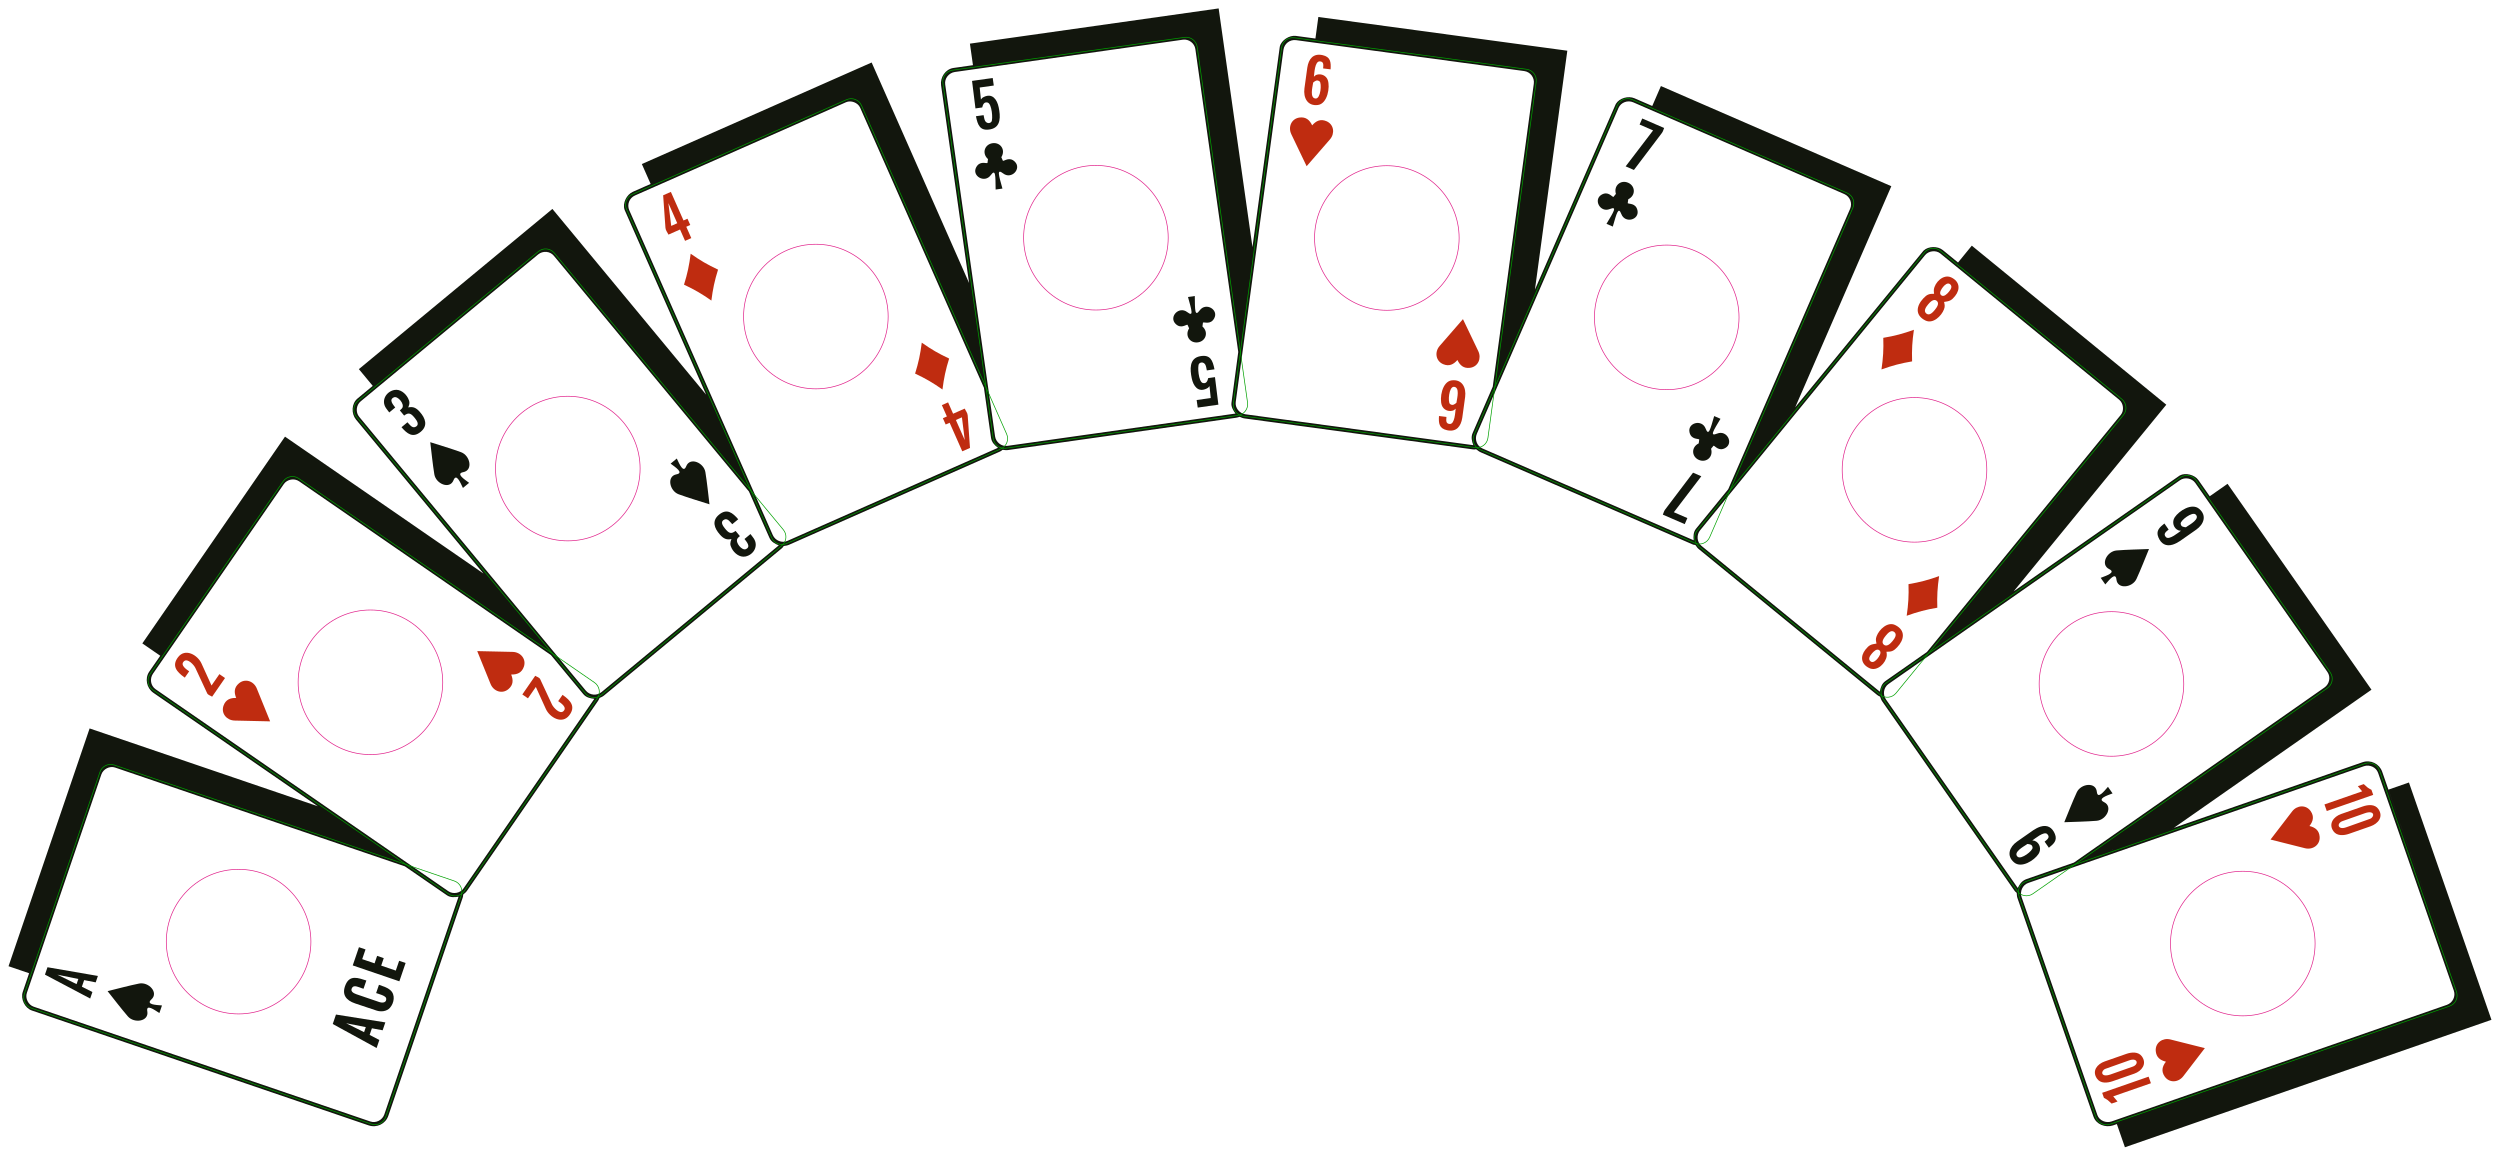
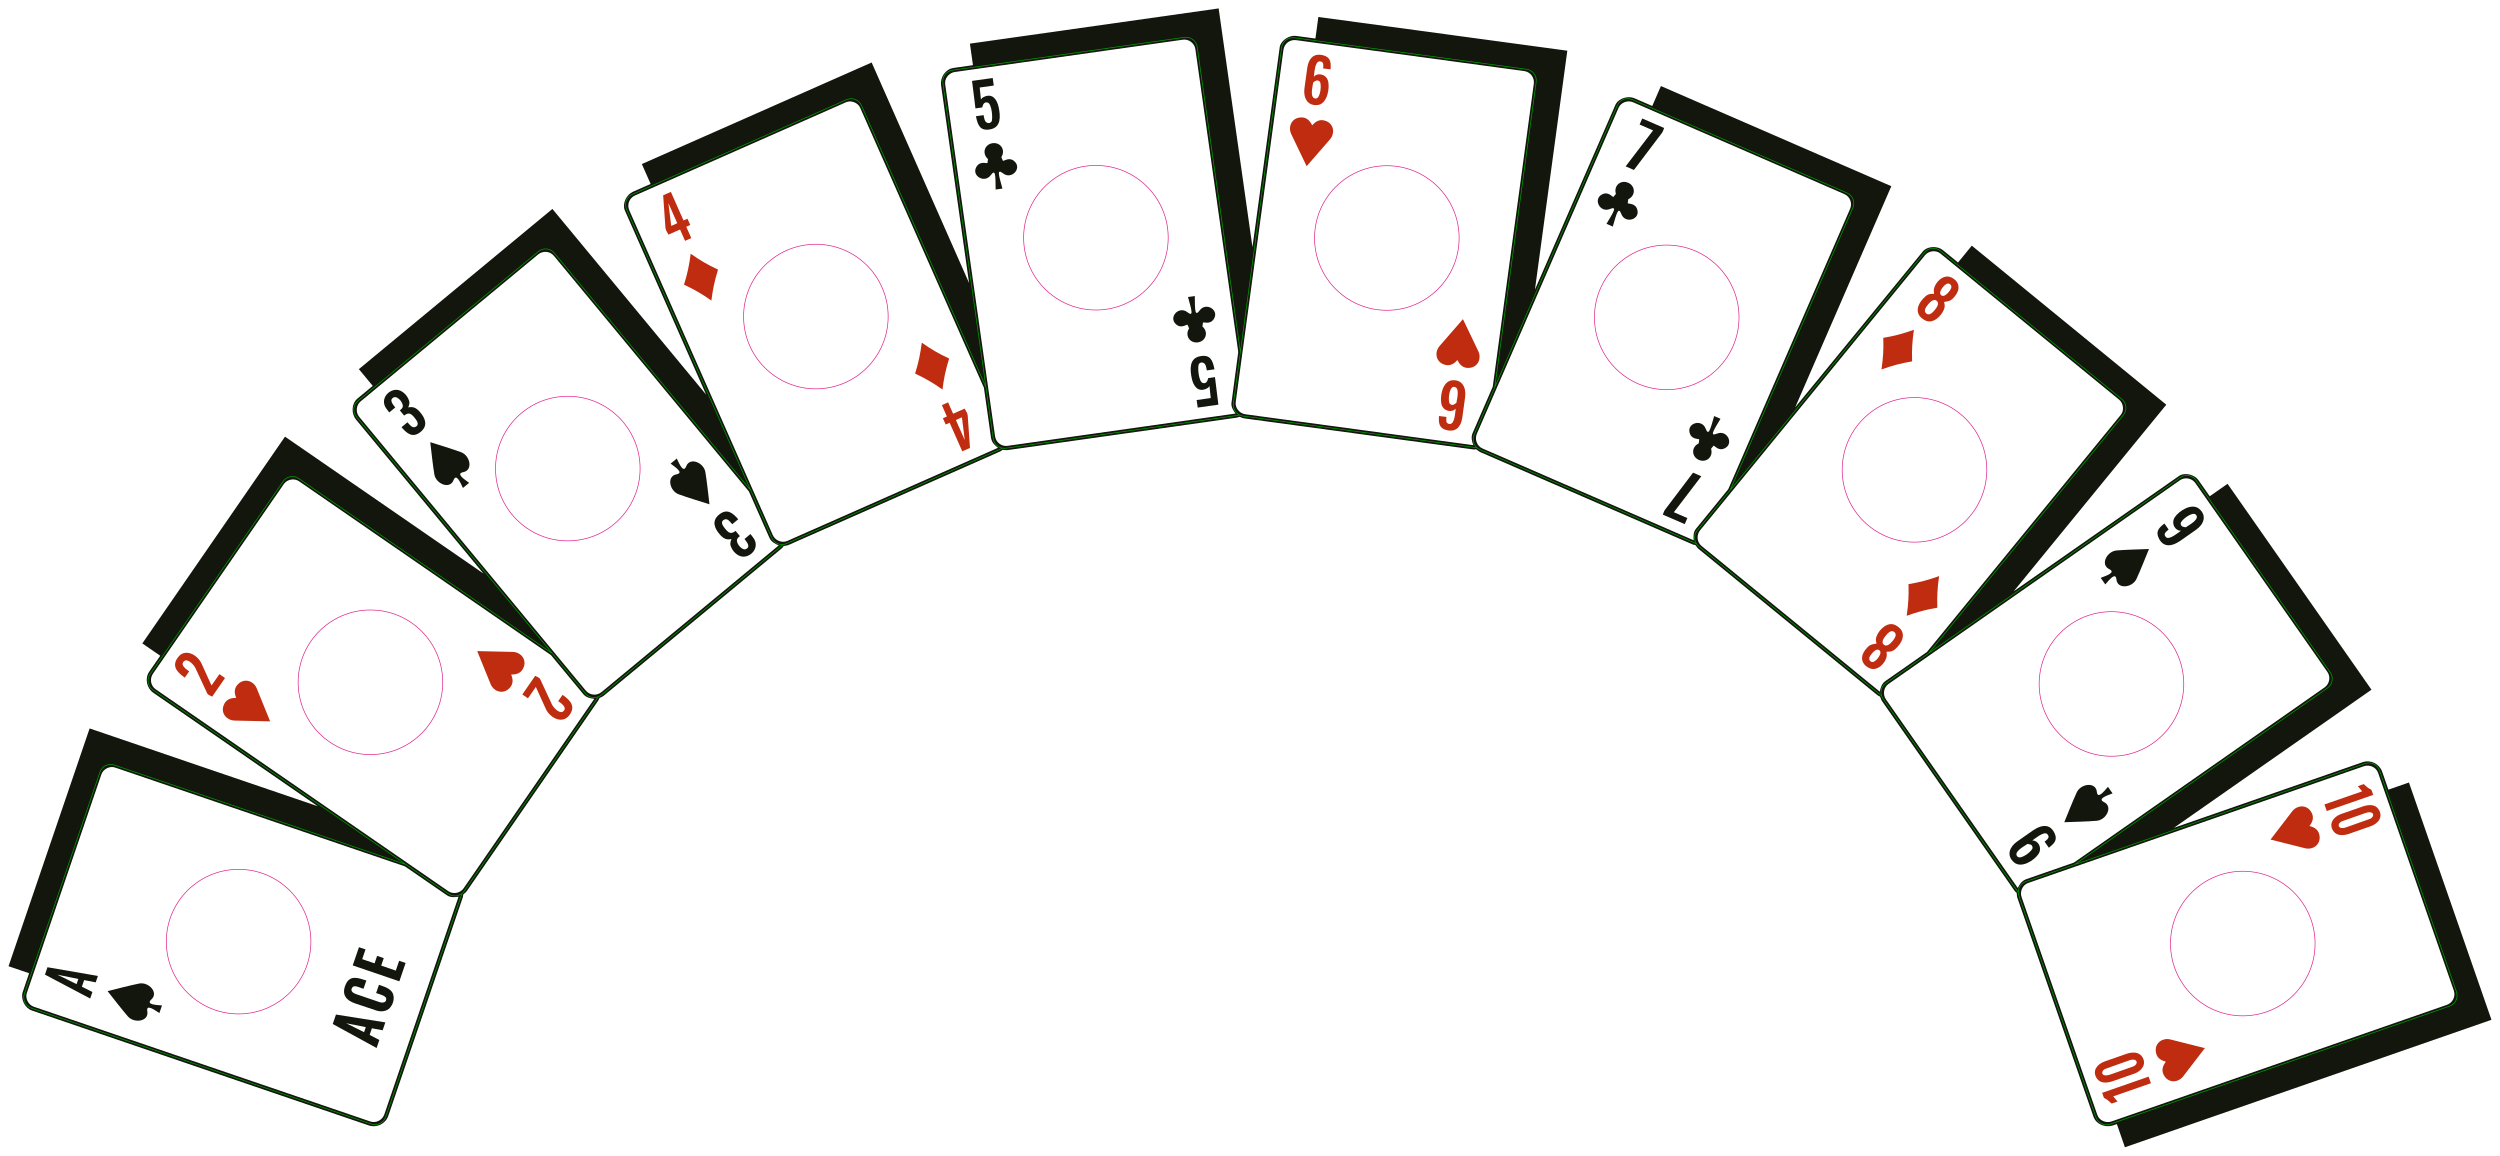
<svg xmlns="http://www.w3.org/2000/svg" width="11.874in" height="5.489in" viewBox="0 0 3562.1 1646.8">
  <g id="red">
    <path id="red-2-rank-a" fill="#bf2c10" fill-rule="evenodd" d="M263.19,965.59L269.41,956.62C265.67,953.98 255.85,947.68 262.12,942.16C267.25,937.64 276.26,947.53 278.28,951.88L295.03,987.88C296.23,990.46 299.9,991.22 302.12,992.75L320.5,966.16L312.47,960.62L301.25,976.84L286.94,945.38C281.5,933.4 263.77,923.02 253.54,936.51C244.25,948.76 251.55,957.34 262.41,965.03C262.67,965.21 262.93,965.4 263.19,965.59Z" />
    <path id="red-2-heart-a" fill="#bf2c10" fill-rule="evenodd" d="M336.4,994.55C333.2,986.73 333.31,979.68 340.26,973.78C349.11,966.26 361.45,970.45 365.76,981.08C372.1,996.69 378.43,1012.31 384.77,1027.92C367.93,1027.54 351.08,1027.15 334.24,1026.77C322.77,1026.51 314.47,1016.47 318.36,1005.52C321.41,996.93 327.96,994.33 336.4,994.55Z" />
    <path id="red-2-heart-b" fill="#bf2c10" fill-rule="evenodd" d="M728.24,961.17C731.44,968.98 731.33,976.04 724.38,981.93C715.53,989.45 703.19,985.26 698.88,974.63C692.54,959.02 686.21,943.41 679.87,927.8C696.71,928.18 713.56,928.56 730.4,928.94C741.87,929.2 750.17,939.25 746.28,950.2C743.23,958.78 736.68,961.39 728.24,961.17Z" />
    <path id="red-2-rank-b" fill="#bf2c10" fill-rule="evenodd" d="M801.45,990.13L795.23,999.1C798.97,1001.74 808.79,1008.04 802.52,1013.56C797.39,1018.07 788.38,1008.19 786.36,1003.84L769.61,967.84C768.41,965.25 764.74,964.5 762.52,962.97L744.14,989.56L752.17,995.1L763.39,978.88L777.7,1010.34C783.14,1022.32 800.87,1032.7 811.1,1019.2C820.39,1006.96 813.09,998.37 802.23,990.69C801.97,990.5 801.71,990.31 801.45,990.13Z" />
    <path id="red-4-rank-a" fill="#bf2c10" fill-rule="evenodd" d="M944.81,278.28L948.09,324.75C948.34,328.24 950.96,331.22 952.34,334.34L968.88,327.03L976.03,343.22L984.91,339.28L977.75,323.12L983.44,320.59L979.47,311.66L973.81,314.16L955.81,273.44ZM956.31,321.91L952.28,289.47L964.91,318.09Z" />
    <path id="red-4-diamond-a" fill="#bf2c10" fill-rule="evenodd" d="M984.03,361.54C997.57,371.08 1008.02,377.2 1023.04,384.21C1018.08,400.13 1015.62,411.78 1013.53,428.3C999.91,418.72 989.64,412.7 974.53,405.65C979.46,389.82 981.97,377.97 984.03,361.54Z" />
    <path id="red-4-diamond-b" fill="#bf2c10" fill-rule="evenodd" d="M1342.83,555.04C1329.29,545.5 1318.84,539.37 1303.82,532.36C1308.78,516.44 1311.24,504.79 1313.33,488.27C1326.95,497.85 1337.22,503.87 1352.33,510.92C1347.4,526.75 1344.89,538.6 1342.83,555.04Z" />
    <path id="red-4-rank-b" fill="#bf2c10" fill-rule="evenodd" d="M1382.05,638.29L1378.77,591.82C1378.52,588.33 1375.9,585.35 1374.52,582.23L1357.98,589.54L1350.83,573.35L1341.95,577.29L1349.11,593.45L1343.42,595.98L1347.39,604.91L1353.05,602.41L1371.05,643.13ZM1370.55,594.66L1374.58,627.1L1361.95,598.48Z" />
    <path id="red-6-rank-a" fill="#bf2c10" fill-rule="evenodd" d="M1872.12,109.28C1872.75,104.73 1873.23,87.14 1880.52,87.44C1886.65,87.7 1885.54,93.08 1885.25,97.5L1895.88,98.81C1896.55,88.68 1895.94,81.05 1884.35,78.54C1871.13,75.68 1864.61,83.96 1862.71,96.31C1862.69,96.43 1862.68,96.54 1862.66,96.66L1858.62,125.97C1856.88,139.17 1862.79,151.45 1877.72,149.62C1891.52,147.93 1895.52,123.98 1891.82,113.94C1889.59,107.89 1883.01,104.8 1876.89,106.31C1874.21,106.97 1874.03,107.71 1872.12,109.28ZM1871,117.72C1873.73,115.34 1876.54,113.16 1880.22,115.99C1883.49,118.51 1881.91,140.94 1874.5,140.41C1865.87,139.79 1870.11,124.03 1870.79,119.26C1870.86,118.75 1870.93,118.23 1871,117.72Z" />
    <path id="red-6-heart-a" fill="#bf2c10" fill-rule="evenodd" d="M1869.64,178.62C1875.16,172.23 1881.5,169.13 1889.9,172.66C1900.61,177.16 1902.45,190.06 1894.92,198.71C1883.86,211.42 1872.8,224.13 1861.75,236.85C1854.47,221.65 1847.19,206.45 1839.92,191.25C1834.96,180.91 1840.17,168.97 1851.69,167.48C1860.73,166.32 1866.02,170.99 1869.64,178.62Z" />
    <path id="red-6-heart-b" fill="#bf2c10" fill-rule="evenodd" d="M2076.61,512.99C2071.09,519.38 2064.75,522.47 2056.35,518.95C2045.64,514.45 2043.79,501.55 2051.32,492.9C2062.38,480.19 2073.44,467.47 2084.5,454.76C2091.78,469.96 2099.05,485.16 2106.33,500.35C2111.28,510.7 2106.08,522.64 2094.55,524.12C2085.52,525.29 2080.23,520.62 2076.61,512.99Z" />
    <path id="red-6-rank-b" fill="#bf2c10" fill-rule="evenodd" d="M2074.12,582.33C2073.49,586.88 2073.02,604.47 2065.73,604.16C2059.59,603.9 2060.7,598.53 2060.99,594.11L2050.36,592.8C2049.7,602.93 2050.3,610.56 2061.9,613.07C2075.12,615.93 2081.64,607.65 2083.53,595.3C2083.55,595.18 2083.57,595.06 2083.59,594.95L2087.62,565.64C2089.36,552.43 2083.46,540.16 2068.52,541.99C2054.73,543.68 2050.73,567.63 2054.43,577.66C2056.66,583.72 2063.23,586.81 2069.35,585.3C2072.03,584.64 2072.21,583.9 2074.12,582.33ZM2075.24,573.89C2072.51,576.27 2069.7,578.45 2066.02,575.62C2062.76,573.1 2064.34,550.67 2071.74,551.2C2080.37,551.82 2076.13,567.58 2075.46,572.35C2075.38,572.86 2075.31,573.37 2075.24,573.89Z" />
    <path id="red-8-rank-a" fill="#bf2c10" fill-rule="evenodd" d="M2770.09,430.28C2777.92,429.14 2780.56,428.36 2785.74,421.87C2793.68,411.93 2792.17,400.97 2780.38,395.34C2769.06,389.94 2756.6,402.58 2755.49,413.03C2755.27,415.03 2755.64,416.67 2755.88,418.62C2748.77,418.57 2745.84,419.54 2740.68,425.01C2730.37,435.92 2728.37,449.11 2743.33,456.63C2754.3,462.15 2766.37,450.23 2769.91,440.92C2771.6,436.49 2771.02,434.55 2770.09,430.28ZM2759.55,428.6C2764.05,432.26 2759.61,438.27 2756.92,441.56C2754.23,444.85 2749.3,450.48 2744.78,446.79C2740.18,443.04 2744.54,437.21 2747.31,433.82C2749.9,430.65 2755.21,425.07 2759.55,428.6ZM2778.6,404.96C2782.66,408.3 2779.36,412.82 2776.77,415.99C2774.58,418.67 2769.71,423.77 2766,420.75C2762.14,417.61 2766.53,411.47 2768.75,408.76C2770.85,406.19 2775.13,402.11 2778.6,404.96Z" />
    <path id="red-8-diamond-a" fill="#bf2c10" fill-rule="evenodd" d="M2727.1,469.92C2724.71,486.31 2723.97,498.4 2724.52,514.97C2708.08,517.74 2696.57,520.82 2680.89,526.43C2683.28,509.95 2684,498.06 2683.46,481.4C2699.81,478.64 2711.51,475.51 2727.1,469.92Z" />
    <path id="red-8-diamond-b" fill="#bf2c10" fill-rule="evenodd" d="M2716.81,877.44C2719.19,861.05 2719.93,848.96 2719.39,832.39C2735.83,829.61 2747.33,826.54 2763.01,820.93C2760.63,837.41 2759.9,849.3 2760.45,865.96C2744.1,868.72 2732.4,871.85 2716.81,877.44Z" />
    <path id="red-8-rank-b" fill="#bf2c10" fill-rule="evenodd" d="M2673.81,917.08C2665.99,918.22 2663.34,919 2658.17,925.48C2650.23,935.43 2651.73,946.39 2663.52,952.02C2674.84,957.42 2687.3,944.77 2688.42,934.33C2688.63,932.33 2688.27,930.69 2688.02,928.74C2695.14,928.79 2698.06,927.82 2703.23,922.35C2713.54,911.44 2715.53,898.25 2700.58,890.73C2689.61,885.21 2677.54,897.13 2673.99,906.44C2672.3,910.87 2672.89,912.81 2673.81,917.08ZM2684.35,918.76C2679.86,915.1 2684.3,909.08 2686.99,905.8C2689.68,902.51 2694.6,896.88 2699.13,900.57C2703.72,904.32 2699.37,910.15 2696.59,913.54C2694.01,916.7 2688.69,922.29 2684.35,918.76ZM2665.31,942.4C2661.25,939.06 2664.54,934.53 2667.13,931.37C2669.33,928.68 2674.19,923.59 2677.9,926.61C2681.77,929.75 2677.38,935.89 2675.16,938.6C2673.05,941.17 2668.78,945.25 2665.31,942.4Z" />
    <path id="red-10-rank-a" fill="#bf2c10" fill-rule="evenodd" d="M3315.41,1155.69L3381.59,1132.66L3379.09,1125.47C3373.55,1122.49 3373.53,1122.35 3368.74,1117.88C3368.53,1117.69 3368.33,1117.5 3368.12,1117.31L3359.69,1120.25L3365.84,1127.62L3312.12,1146.31ZM3347.12,1188.16L3377.88,1177.41C3388.65,1173.63 3396.45,1164.04 3389.11,1153.08C3384.01,1145.45 3374.08,1146.61 3366.5,1149.25L3335.78,1159.97C3325.13,1163.68 3317.4,1173.92 3324.94,1184.5C3330,1191.61 3339.87,1190.69 3347.12,1188.16ZM3337.97,1170L3369.62,1158.84C3384.24,1153.74 3383.78,1164.4 3376.88,1166.88L3342.91,1178.94C3330.9,1183.16 3329.09,1173.1 3337.97,1170Z" />
    <path id="red-10-heart-a" fill="#bf2c10" fill-rule="evenodd" d="M3290.77,1177.03C3298.97,1179.06 3304.59,1183.32 3305.25,1192.4C3306.08,1203.99 3295.41,1211.47 3284.29,1208.67C3267.95,1204.55 3251.61,1200.44 3235.27,1196.33C3245.53,1182.96 3255.79,1169.6 3266.06,1156.24C3273.04,1147.14 3286.05,1146.38 3292.58,1155.99C3297.71,1163.52 3295.94,1170.35 3290.77,1177.03Z" />
    <path id="red-10-heart-b" fill="#bf2c10" fill-rule="evenodd" d="M3086.18,1512.86C3077.98,1510.83 3072.36,1506.57 3071.7,1497.49C3070.87,1485.9 3081.54,1478.42 3092.66,1481.22C3109,1485.34 3125.34,1489.45 3141.68,1493.56C3131.42,1506.93 3121.16,1520.29 3110.89,1533.65C3103.91,1542.75 3090.9,1543.51 3084.37,1533.9C3079.24,1526.37 3081.01,1519.54 3086.18,1512.86Z" />
    <path id="red-10-rank-b" fill="#bf2c10" fill-rule="evenodd" d="M3061.54,1534.2L2995.36,1557.23L2997.86,1564.42C3003.4,1567.4 3003.42,1567.54 3008.21,1572.01C3008.42,1572.2 3008.62,1572.39 3008.83,1572.58L3017.26,1569.64L3011.11,1562.27L3064.83,1543.58ZM3029.83,1501.73L2999.07,1512.48C2988.3,1516.26 2980.5,1525.85 2987.84,1536.81C2992.94,1544.44 3002.87,1543.28 3010.45,1540.64L3041.17,1529.92C3051.82,1526.21 3059.55,1515.97 3052.01,1505.39C3046.95,1498.28 3037.08,1499.2 3029.83,1501.73ZM3038.98,1519.89L3007.33,1531.05C2992.71,1536.15 2993.17,1525.49 3000.07,1523.01L3034.04,1510.95C3046.05,1506.73 3047.86,1516.79 3038.98,1519.89Z" />
  </g>
  <g id="black">
    <path id="black-border" fill="#12160d" fill-rule="evenodd" d="M12,1376.84L41.31,1386.84L32.28,1413.44C28.86,1423.56 35.23,1436.5 45.31,1439.97L525.25,1603.66C536.76,1607.53 549.25,1601.48 553.19,1589.94L659.22,1278.97C660.85,1274.19 657.8,1276.18 663,1272.01C663.93,1271.26 664.85,1270.02 665.53,1269.03L852.12,998.62C852.99,997.37 853.5,995.91 854.19,994.56C856.9,993.36 858.53,992.76 860.91,990.78L1113.56,781.62C1117.64,778.26 1114.16,778.23 1120.51,777.43C1121.69,777.28 1123.46,776.61 1124.56,776.12L1424.59,643.53C1429.59,641.33 1425.98,640.5 1432.51,641.4C1433.53,641.54 1435.1,641.45 1436.12,641.31L1761.44,595.25C1763.12,595.01 1764.71,594.38 1766.34,593.94C1769.04,595.11 1770.64,595.9 1773.69,596.31L2098.72,640.34C2103.97,641.06 2101.59,638.48 2106.51,642.61C2107.41,643.36 2109.13,644.22 2110.22,644.69L2411.53,775.66C2416.15,777.65 2414.44,774.45 2418.15,779.99C2418.82,780.99 2419.97,781.99 2420.91,782.75L2674.84,990.38C2678.99,993.75 2678.24,990.31 2680.29,996.38C2680.67,997.5 2681.68,999.14 2682.38,1000.12L2870.28,1268.97C2873.28,1273.24 2873.65,1269.85 2873.9,1276.22C2873.94,1277.28 2874.34,1278.83 2874.69,1279.84L2982.97,1591.19C2986.84,1602.3 2999.87,1607.22 3010.78,1603.7C3012.63,1603.1 3014.44,1602.39 3016.28,1601.75L3027.78,1634.81L3550.09,1453.19L3432.5,1115.03L3403.22,1125.22L3502.09,1409.53L3394.38,1099.72C3390.33,1088.24 3377.86,1082.16 3366.34,1086.16L2887.91,1252.53C2881.05,1254.89 2878.21,1259.32 2875.09,1265.34L2687.28,996.69C2682.42,989.68 2683.85,979.57 2690.91,974.62L3106.28,684.28C3113.09,679.53 3123.27,681.36 3128.03,688.16L3316.38,957.62C3321.27,964.7 3319.25,974.68 3312.22,979.59L2955.12,1229.16L3097.56,1179.62L3379.12,982.81L3174.03,689.41L3148.62,707.16L3132.53,684.16C3127.23,676.55 3114,673.05 3105.94,677.55C3105.72,677.67 3105.51,677.8 3105.31,677.94L2869.28,842.62L3086.75,576.69L2809.59,350.06L2789.97,374.06L2768.22,356.31C2760.99,350.48 2747.74,350.64 2741,357.02C2740.76,357.24 2740.54,357.47 2740.34,357.72L2557.97,580.41L2694.91,265.34L2366.59,122.62L2354.25,151.03L2328.97,140.06C2320.13,136.24 2307.54,139.66 2302.51,147.89C2302.33,148.19 2302.17,148.49 2302.03,148.81L2187.09,412.69L2233.22,72.25L1878.44,24.19L1874.28,54.91L1846.47,51.16C1837.27,49.91 1825.74,57.22 1823.58,66.24C1823.52,66.48 1823.47,66.72 1823.44,66.97L1784.56,352.12L1736.38,12L1381.94,62.19L1386.28,92.88L1358.47,96.84C1347.04,98.5 1339.3,110.31 1340.84,121.53L1380.75,403.31L1241.91,89.06L914.44,233.75L926.97,262.12L901.78,273.25C892.73,277.25 886.68,289.34 889.8,298.78C889.89,299.03 889.98,299.28 890.09,299.53L1006.06,562.34L787,297.72L511.22,526L531,549.88L509.38,567.78C500.58,575.05 500.07,589.32 507.28,598.06L688.75,817.28L405.97,622.19L202.66,916.84L228.19,934.44L212.53,957.09C205.85,966.78 208.8,980.61 218.44,987.25L452.69,1148.88L127.53,1038ZM2422.47,755.59L2743,363.56C2748.08,357.37 2758.4,356.09 2764.66,361.12L3019.5,569.5C3025.65,574.53 3027.03,584.93 3021.94,591.12L2745.69,929.03L2686.5,970.47C2681.37,974.04 2679.53,979.84 2678.5,985.62L2424.41,777.88C2417.73,772.4 2417.07,762.22 2422.47,755.59ZM2104.31,618.12L2306.19,153.72C2309.6,145.83 2319.3,142.39 2327.09,145.78L2627.91,276.53C2636.01,280.08 2639.72,289.51 2636.19,297.59L2462.53,697.12L2416.53,753.53C2412.75,758.19 2412.75,764.34 2413.25,769.88L2112.25,639.03C2104.33,635.59 2100.92,625.96 2104.31,618.12ZM1760.72,572.75L1828.72,70.94C1829.92,62.15 1837.95,56.02 1846.72,57.22L2171.75,101.25C2180.48,102.41 2186.65,110.53 2185.47,119.25L2126.97,550.97L2098.22,617.25C2095.79,622.86 2097.13,629.01 2099.31,634.38L1774.5,590.34C1766.04,589.21 1759.56,581.26 1760.72,572.75ZM1421.97,638.12L1121.78,770.78C1113.93,774.26 1104.47,770.25 1101.03,762.47L896.53,299.62C892.97,291.54 896.59,282.1 904.69,278.53L1205.44,145.66C1212.49,142.5 1222.39,146.32 1225.5,153.41L1401.91,552.59L1411.97,623.59C1412.89,630.18 1416.96,634.35 1421.97,638.12ZM1109.59,777.12L857.06,986.16C850.25,991.76 840.16,990.85 834.53,984.03L511.66,593.94C506.35,587.58 507.33,577.26 513.72,571.97L766.69,362.56C773.28,357.15 783.49,357.72 788.97,364.38L1067,700.28L1096.25,766.34C1098.73,771.98 1104.2,775.01 1109.59,777.12ZM1417.75,621.69L1346.72,120.31C1345.48,111.81 1351.98,103.82 1360.38,102.59L1685.53,56.56C1693.78,55.42 1701.95,61.57 1703.16,69.81L1764.31,501.56L1754.62,574.22C1753.92,579.48 1757.27,585.35 1760.38,589.31L1435.44,635.34C1426.91,636.55 1418.93,630.15 1417.75,621.69ZM638.66,1269.91L221.53,982.09C214.41,977.2 212.96,967.09 217.78,960.06L404.28,689.78C409.04,682.93 419.12,681.1 426,685.81L784.88,933.44L831,989.06C835.06,993.95 840.86,995.19 846.75,995.81L660.38,1265.94C655.61,1272.78 645.55,1274.63 638.66,1269.91ZM527.56,1598.09L47.91,1434.53C40.07,1431.9 35.46,1422.53 38.16,1414.72L144.28,1103.53C146.9,1095.93 156.07,1091.1 163.72,1093.69L576.81,1234.53L636.75,1275.78C641.58,1279.1 647.89,1278.73 653.28,1277.72L547.5,1588C544.77,1596.08 535.66,1600.84 527.56,1598.09ZM3486.56,1431.88L3008.62,1598.06C3000.87,1600.75 2991.26,1596.81 2988.53,1588.94L2880.53,1278.41C2877.77,1270.36 2881.88,1260.94 2890.03,1258.16L3368.31,1091.84C3376.38,1089.03 3385.72,1093.2 3388.56,1101.31L3496.44,1411.5C3499.33,1419.88 3494.9,1428.92 3486.56,1431.88Z" />
    <path id="black-ace-rank-a" fill="#12160d" fill-rule="evenodd" d="M128.34,1422.88L131.53,1413.59L116.53,1406.03L119.75,1396.62L136.22,1399.84L139.34,1390.69L67.5,1378.28L63.91,1388.81ZM81.62,1388.91L111.47,1395L108.97,1402.34Z" />
    <path id="black-ace-spade-a" fill="#12160d" fill-rule="evenodd" d="M153.15,1412.35C167.5,1408.81 183.44,1404.51 198.03,1401.53C211.52,1398.78 226.4,1414.32 215.56,1424.14C207.4,1431.52 221.69,1431.98 230.66,1432.73L226.96,1443.57C219.4,1438.68 207.81,1430.32 209.76,1441.15C212.35,1455.54 191.07,1458.76 182.07,1448.34C172.34,1437.07 162.35,1423.93 153.15,1412.35Z" />
    <path id="black-ace-word" fill="#12160d" fill-rule="evenodd" d="M478.59,1445.69L474,1459.16L536.5,1493.38L540.38,1481.97L526.56,1474.72L529.78,1465.28L545.09,1468.12L548.94,1456.88ZM493.06,1458.09L521.09,1463.62L518.66,1470.78ZM502.47,1375.69L568.91,1398.34L577.81,1372.22L568.62,1369.09L563.84,1383.06L543.03,1375.97L546.66,1365.31L537.22,1362.09L533.59,1372.75L515.97,1366.75L520.69,1352.91L511.34,1349.72ZM539.84,1403.31L535.81,1415.09C538.79,1416.2 549.55,1418.74 550.11,1422.58C550.96,1428.35 545.94,1429.41 541.35,1428.18C540.74,1428.02 540.13,1427.83 539.53,1427.62L507.44,1416.66C503.05,1415.14 498.25,1412.19 501.9,1407.03C504.54,1403.28 511.87,1407.01 514.93,1408.02C515.9,1408.34 516.87,1408.66 517.84,1408.97L521.88,1397.19C510.38,1393.56 498.43,1388.71 492.3,1403.15C486.45,1416.94 492.52,1425.36 506,1429.88L536.31,1440C542.73,1442.14 550.82,1441.34 555.53,1436.05C561.46,1429.4 563.62,1417.29 555.93,1410.84C550.88,1406.62 545.96,1405.55 539.84,1403.31Z" />
    <path id="black-3-rank-a" fill="#12160d" fill-rule="evenodd" d="M581.59,580.59C583.7,575.27 583.99,572.6 581.23,567.29C577.67,560.43 569.91,554.04 561.71,555.71C550.12,558.07 542.62,570.64 549.82,581.47C551.27,583.65 552.98,585.62 554.53,587.72L563.03,580.66C560.23,576.87 553.35,569.5 561.2,566.17C566.63,563.86 576.39,575.43 573.2,581.05C572.28,582.66 570.92,583.57 569.59,584.78L575.72,592.19C582.5,586.91 585.77,589.28 591.13,595.93C594.1,599.63 598.16,605.7 591.48,608.48C586.88,610.4 583.18,604.55 580.47,601.72L571.97,608.78C579.94,618.04 588.03,624.61 599.33,615.32C609.93,606.6 606.13,596.05 598.02,586.89C593.13,581.36 588.71,578.95 581.59,580.59Z" />
    <path id="black-3-spade-a" fill="#12160d" fill-rule="evenodd" d="M612.94,630.1C627.02,634.6 642.86,639.27 656.85,644.37C669.78,649.09 674.33,670.12 659.95,672.81C649.14,674.83 661.07,682.7 668.32,688.03L659.5,695.33C655.62,687.21 650.12,674.02 646.11,684.27C640.78,697.89 620.97,689.49 618.75,675.9C616.35,661.21 614.72,644.78 612.94,630.1Z" />
    <path id="black-3-spade-b" fill="#12160d" fill-rule="evenodd" d="M1010.81,718.61C996.73,714.11 980.9,709.44 966.91,704.34C953.97,699.62 949.42,678.59 963.8,675.9C974.61,673.88 962.68,666.01 955.43,660.68L964.25,653.38C968.14,661.5 973.64,674.69 977.64,664.44C982.97,650.82 1002.79,659.22 1005,672.81C1007.4,687.5 1009.03,703.93 1010.81,718.61Z" />
    <path id="black-3-rank-b" fill="#12160d" fill-rule="evenodd" d="M1042.16,768.12C1040.05,773.44 1039.76,776.11 1042.52,781.42C1046.08,788.28 1053.84,794.67 1062.05,793C1073.63,790.64 1081.14,778.07 1073.93,767.24C1072.49,765.06 1070.77,763.09 1069.22,760.99L1060.72,768.05C1063.53,771.84 1070.41,779.21 1062.55,782.54C1057.12,784.85 1047.36,773.28 1050.56,767.66C1051.47,766.05 1052.83,765.14 1054.16,763.93L1048.03,756.52C1041.25,761.8 1037.98,759.43 1032.63,752.78C1029.65,749.08 1025.59,743.01 1032.28,740.23C1036.87,738.31 1040.58,744.16 1043.28,746.99L1051.78,739.93C1043.81,730.67 1035.72,724.1 1024.43,733.39C1013.82,742.11 1017.62,752.66 1025.74,761.82C1030.62,767.35 1035.04,769.76 1042.16,768.12Z" />
    <path id="black-5-rank-a" fill="#12160d" fill-rule="evenodd" d="M1397.62,141.72L1395.88,124.72L1415.94,121.88L1414.41,111.12L1384.97,115.28L1389.84,154.5L1399.47,153.12C1400.44,149.29 1401.91,144.79 1407.18,146.15C1413.39,147.76 1414.99,170.28 1412.6,173.42C1410.32,176.42 1405.84,175.93 1403.72,172.46C1402.38,170.28 1402.01,166.62 1401.44,164.09L1390.53,165.62C1393.05,178.17 1396.26,187.24 1411.23,184.26C1426.73,181.19 1425.49,165.33 1422.95,152.94C1420.73,142.02 1414.04,132.11 1401.68,138.23C1399.17,139.47 1399.3,139.87 1397.62,141.72Z" />
    <path id="black-5-club-a" fill="#12160d" fill-rule="evenodd" d="M1414.18,204.05C1425.4,202.46 1433.25,213.56 1426.69,224L1428.96,229.17C1431.3,229.51 1438.44,222.85 1446.03,230.49C1455.92,240.46 1441.09,256.25 1429.32,247.14C1419.83,239.79 1422.98,249.43 1428.28,268.72L1418.59,270.09C1418.32,250.09 1418.67,239.96 1411.59,249.65C1402.81,261.67 1384.19,250.62 1390.92,238.3C1396.09,228.84 1404.8,233.26 1406.95,232.28L1407.7,226.69C1398.49,218.48 1402.96,205.64 1414.18,204.05Z" />
    <path id="black-5-club-b" fill="#12160d" fill-rule="evenodd" d="M1706.8,487.86C1695.57,489.45 1687.72,478.36 1694.28,467.91L1692.01,462.75C1689.68,462.4 1682.53,469.07 1674.94,461.42C1665.06,451.45 1679.88,435.66 1691.65,444.77C1701.14,452.12 1697.99,442.48 1692.69,423.19L1702.39,421.82C1702.65,441.82 1702.3,451.96 1709.38,442.26C1718.16,430.24 1736.78,441.3 1730.05,453.62C1724.88,463.07 1716.17,458.65 1714.02,459.63L1713.28,465.22C1722.48,473.43 1718.02,486.28 1706.8,487.86Z" />
    <path id="black-5-rank-b" fill="#12160d" fill-rule="evenodd" d="M1723.35,550.19L1725.09,567.19L1705.03,570.03L1706.56,580.79L1736,576.63L1731.13,537.41L1721.5,538.79C1720.54,542.63 1719.07,547.13 1713.79,545.76C1707.58,544.15 1705.98,521.63 1708.37,518.5C1710.66,515.5 1715.14,515.98 1717.26,519.45C1718.59,521.63 1718.96,525.29 1719.53,527.82L1730.44,526.29C1727.92,513.74 1724.71,504.67 1709.74,507.65C1694.24,510.73 1695.48,526.58 1698.02,538.98C1700.25,549.89 1706.93,559.81 1719.29,553.68C1721.8,552.44 1721.67,552.04 1723.35,550.19Z" />
    <path id="black-7-rank-a" fill="#12160d" fill-rule="evenodd" d="M2371.16,182.38L2339.97,168.84L2336.22,177.47L2355.44,185.84L2316.34,237.06L2328.12,242.19L2368.12,189.31C2369.65,187.29 2370.16,184.67 2371.16,182.38Z" />
    <path id="black-7-club-a" fill="#12160d" fill-rule="evenodd" d="M2319.83,260.38C2330.23,264.89 2331.11,278.46 2320.05,283.93L2319.28,289.52C2321.1,291.03 2330.67,289.09 2333.14,299.58C2336.35,313.25 2315.45,318.95 2310.19,305.02C2305.95,293.79 2303.58,303.66 2298.01,322.86L2289.03,318.96C2299.27,301.78 2304.87,293.33 2293.77,297.88C2279.99,303.54 2269.91,284.37 2282.09,277.39C2291.44,272.04 2296.56,280.36 2298.9,280.65L2302.46,276.28C2298.91,264.46 2309.44,255.86 2319.83,260.38Z" />
    <path id="black-7-club-b" fill="#12160d" fill-rule="evenodd" d="M2420.67,655.36C2410.27,650.84 2409.39,637.27 2420.45,631.81L2421.22,626.22C2419.4,624.7 2409.83,626.64 2407.36,616.15C2404.15,602.49 2425.05,596.78 2430.31,610.71C2434.55,621.94 2436.92,612.07 2442.49,592.87L2451.47,596.77C2441.23,613.95 2435.63,622.41 2446.73,617.85C2460.51,612.2 2470.59,631.37 2458.41,638.34C2449.06,643.69 2443.94,635.37 2441.6,635.08L2438.04,639.45C2441.59,651.27 2431.06,659.87 2420.67,655.36Z" />
    <path id="black-7-rank-b" fill="#12160d" fill-rule="evenodd" d="M2369.34,733.35L2400.53,746.89L2404.28,738.26L2385.06,729.89L2424.16,678.67L2412.38,673.54L2372.38,726.42C2370.85,728.44 2370.34,731.06 2369.34,733.35Z" />
    <path id="black-9-rank-a" fill="#12160d" fill-rule="evenodd" d="M3106.28,770.91L3129.41,754.72C3140.17,747.16 3144.89,734.76 3133.68,725.15C3123.11,716.09 3104.8,728.01 3098.77,737.09C3094.34,743.75 3096.96,753.06 3104.28,755.81C3105.35,756.21 3106.54,756.12 3107.66,756.28C3104.54,758.42 3090.93,770.01 3086.39,765.51C3081.64,760.78 3086.58,757.5 3090.09,754.62L3084.03,745.97C3077.3,751.37 3071.53,756.25 3075.48,765.71C3079.3,774.88 3086.18,779.03 3095.89,776.08C3099.22,775.07 3103.46,772.88 3106.28,770.91ZM3114.69,751.34C3111.14,750.91 3107.68,750.81 3107.23,746.08C3106.81,741.68 3123.58,728.76 3128.48,733.06C3135.59,739.3 3119.8,747.81 3116.47,750.1C3115.88,750.51 3115.28,750.92 3114.69,751.34Z" />
    <path id="black-9-spade-a" fill="#12160d" fill-rule="evenodd" d="M3062.08,782.33C3056.45,796 3050.5,811.4 3044.27,824.92C3038.51,837.43 3017.18,840.25 3015.67,825.7C3014.54,814.75 3005.72,826 2999.82,832.79L2993.26,823.41C3001.67,820.2 3015.27,815.79 3005.38,810.96C2992.24,804.54 3002.23,785.48 3015.96,784.38C3030.8,783.19 3047.3,782.91 3062.08,782.33Z" />
    <path id="black-9-spade-b" fill="#12160d" fill-rule="evenodd" d="M2941.36,1171.64C2946.99,1157.97 2952.94,1142.57 2959.17,1129.05C2964.93,1116.54 2986.26,1113.73 2987.77,1128.28C2988.9,1139.22 2997.72,1127.97 3003.62,1121.18L3010.18,1130.57C3001.77,1133.77 2988.17,1138.18 2998.06,1143.01C3011.2,1149.43 3001.21,1168.49 2987.48,1169.59C2972.64,1170.78 2956.14,1171.07 2941.36,1171.64Z" />
    <path id="black-9-rank-b" fill="#12160d" fill-rule="evenodd" d="M2897.16,1183.06L2874.03,1199.25C2863.27,1206.82 2858.55,1219.22 2869.76,1228.83C2880.33,1237.89 2898.64,1225.96 2904.67,1216.88C2909.1,1210.22 2906.48,1200.91 2899.16,1198.16C2898.09,1197.76 2896.9,1197.85 2895.78,1197.69C2898.9,1195.55 2912.51,1183.96 2917.05,1188.47C2921.8,1193.19 2916.86,1196.47 2913.35,1199.35L2919.41,1208C2926.14,1202.6 2931.91,1197.72 2927.96,1188.26C2924.14,1179.09 2917.26,1174.95 2907.55,1177.89C2904.22,1178.9 2899.98,1181.09 2897.16,1183.06ZM2888.75,1202.63C2892.3,1203.06 2895.76,1203.17 2896.21,1207.89C2896.63,1212.29 2879.86,1225.22 2874.96,1220.91C2867.85,1214.67 2883.64,1206.16 2886.97,1203.87C2887.56,1203.46 2888.16,1203.05 2888.75,1202.63Z" />
  </g>
  <g id="centerline" data-width="0.02in">
-     <path id="centerline-card-ace" fill="none" stroke="#00a000" stroke-width="1" d="M34.48,1416.23C31.63,1424.59 36.10,1433.69 44.46,1436.54L529.07,1601.77C537.43,1604.62 546.52,1600.16 549.38,1591.79L657.17,1275.66C660.02,1267.30 655.55,1258.21 647.19,1255.36L162.58,1090.12C154.22,1087.27 145.13,1091.74 142.27,1100.10Z" />
-     <path id="centerline-card-2" fill="none" stroke="#00a000" stroke-width="1" d="M213.60,960.84C208.58,968.11 210.41,978.08 217.68,983.09L639.10,1273.87C646.37,1278.89 656.34,1277.06 661.36,1269.79L851.04,994.88C856.06,987.60 854.23,977.64 846.96,972.62L425.54,681.84C418.27,676.83 408.30,678.65 403.28,685.93Z" />
-     <path id="centerline-card-3" fill="none" stroke="#00a000" stroke-width="1" d="M509.79,571.31C502.99,576.94 502.04,587.03 507.67,593.84L834.14,988.25C839.78,995.05 849.86,996.00 856.67,990.37L1113.96,777.40C1120.77,771.76 1121.72,761.68 1116.08,754.87L789.61,360.46C783.98,353.65 773.89,352.70 767.09,358.34Z" />
-     <path id="centerline-card-4" fill="none" stroke="#00a000" stroke-width="1" d="M900.74,276.99C892.66,280.56 889.00,290.01 892.58,298.09L1099.51,766.41C1103.08,774.49 1112.53,778.15 1120.61,774.58L1426.12,639.58C1434.20,636.01 1437.86,626.56 1434.28,618.48L1227.35,150.16C1223.78,142.08 1214.33,138.42 1206.25,142.00Z" />
-     <path id="centerline-card-5" fill="none" stroke="#00a000" stroke-width="1" d="M1356.99,100.06C1348.24,101.30 1342.16,109.40 1343.40,118.15L1415.19,625.09C1416.43,633.84 1424.53,639.93 1433.28,638.69L1763.98,591.85C1772.73,590.61 1778.82,582.51 1777.58,573.76L1705.78,66.82C1704.54,58.07 1696.44,51.99 1687.69,53.23Z" />
-     <path id="centerline-card-6" fill="none" stroke="#00a000" stroke-width="1" d="M1844.16,53.84C1835.41,52.65 1827.35,58.79 1826.16,67.55L1757.40,574.91C1756.22,583.67 1762.35,591.73 1771.11,592.91L2102.08,637.77C2110.84,638.95 2118.90,632.82 2120.09,624.06L2188.84,116.70C2190.03,107.94 2183.89,99.88 2175.14,98.69Z" />
-     <path id="centerline-card-7" fill="none" stroke="#00a000" stroke-width="1" d="M2325.53,141.84C2317.42,138.32 2308.00,142.03 2304.47,150.14L2100.37,619.69C2096.84,627.80 2100.56,637.22 2108.66,640.74L2414.97,773.89C2423.08,777.42 2432.50,773.70 2436.03,765.60L2640.13,296.04C2643.66,287.94 2639.94,278.51 2631.84,274.99Z" />
-     <path id="centerline-card-8" fill="none" stroke="#00a000" stroke-width="1" d="M2764.83,357.40C2757.99,351.80 2747.91,352.81 2742.32,359.66L2418.24,756.03C2412.64,762.88 2413.65,772.96 2420.50,778.55L2679.07,989.96C2685.91,995.55 2695.99,994.54 2701.58,987.70L3025.67,591.32C3031.26,584.48 3030.25,574.40 3023.41,568.81Z" />
-     <path id="centerline-card-9" fill="none" stroke="#00a000" stroke-width="1" d="M3129.10,684.33C3124.04,677.09 3114.07,675.32 3106.82,680.38L2687.06,973.53C2679.81,978.59 2678.04,988.57 2683.10,995.81L2874.34,1269.64C2879.40,1276.89 2889.38,1278.66 2896.62,1273.60L3316.38,980.44C3323.63,975.38 3325.40,965.41 3320.34,958.16Z" />
-     <path id="centerline-card-10" fill="none" stroke="#00a000" stroke-width="1" d="M3390.53,1097.87C3387.63,1089.52 3378.51,1085.11 3370.16,1088.01L2886.57,1256.18C2878.23,1259.09 2873.81,1268.21 2876.71,1276.55L2986.42,1592.02C2989.32,1600.37 2998.44,1604.78 3006.79,1601.88L3490.38,1433.71C3498.73,1430.80 3503.14,1421.68 3500.24,1413.34Z" />
+     <path id="centerline-fan-outline" fill="none" stroke="#00a000" stroke-width="1" d="M3390.53,1097.87C3387.63,1089.52 3378.51,1085.11 3370.16,1088.01L2956.21,1231.96L3316.38,980.44C3323.63,975.38 3325.40,965.41 3320.34,958.16L3129.10,684.33C3124.04,677.09 3114.07,675.32 3106.82,680.38L2747.93,931.02L3025.67,591.32C3031.26,584.48 3030.25,574.40 3023.41,568.81L2764.83,357.40C2757.99,351.80 2747.91,352.81 2742.32,359.66L2465.07,698.75L2640.13,296.04C2643.66,287.94 2639.94,278.51 2631.84,274.99L2325.53,141.84C2317.42,138.32 2308.00,142.03 2304.47,150.14L2129.86,551.84L2188.84,116.70C2190.03,107.94 2183.89,99.88 2175.14,98.69L1844.16,53.84C1835.41,52.65 1827.35,58.79 1826.16,67.55L1767.35,501.47L1705.78,66.82C1704.54,58.07 1696.44,51.99 1687.69,53.23L1356.99,100.06C1348.24,101.30 1342.16,109.40 1343.40,118.15L1404.82,551.84L1227.35,150.16C1223.78,142.08 1214.33,138.42 1206.25,142.00L900.74,276.99C892.66,280.56 889.00,290.01 892.58,298.09L1069.61,698.74L789.61,360.46C783.98,353.65 773.89,352.70 767.09,358.34L509.79,571.31C502.99,576.94 502.04,587.03 507.67,593.84L786.88,931.16L425.54,681.84C418.27,676.83 408.30,678.65 403.28,685.93L213.60,960.84C208.58,968.11 210.41,978.08 217.68,983.09L578.20,1231.85L162.58,1090.12C154.22,1087.27 145.13,1091.74 142.27,1100.10L34.48,1416.23C31.63,1424.59 36.10,1433.69 44.46,1436.54L529.07,1601.77C537.43,1604.62 546.52,1600.16 549.38,1591.79L657.17,1275.66C657.41,1274.96 657.60,1274.25 657.73,1273.55C659.11,1272.53 660.34,1271.27 661.36,1269.79L851.04,994.88C851.46,994.27 851.83,993.64 852.16,993.00C853.76,992.39 855.28,991.52 856.67,990.37L1113.96,777.40C1114.53,776.92 1115.07,776.42 1115.56,775.88C1117.26,775.74 1118.96,775.31 1120.61,774.58L1426.12,639.58C1426.79,639.28 1427.43,638.94 1428.04,638.57C1429.73,638.89 1431.49,638.94 1433.28,638.69L1763.98,591.85C1764.72,591.75 1765.44,591.59 1766.14,591.39C1767.66,592.15 1769.33,592.67 1771.11,592.91L2102.08,637.77C2102.82,637.87 2103.56,637.92 2104.28,637.92C2105.54,639.06 2107.01,640.02 2108.66,640.74L2414.97,773.89C2415.65,774.19 2416.35,774.43 2417.04,774.63C2417.95,776.08 2419.10,777.41 2420.50,778.55L2679.07,989.96C2679.65,990.44 2680.26,990.87 2680.89,991.25C2681.36,992.84 2682.10,994.38 2683.10,995.81L2874.34,1269.64C2874.80,1270.29 2875.29,1270.90 2875.82,1271.46C2875.84,1273.15 2876.12,1274.87 2876.71,1276.55L2986.42,1592.02C2989.32,1600.37 2998.44,1604.78 3006.79,1601.88L3490.38,1433.71C3498.73,1430.80 3503.14,1421.68 3500.24,1413.34L3390.53,1097.87Z" />
+     <path id="centerline-card-2-over-ace" fill="none" stroke="#00a000" stroke-width="1" d="M578.20,1231.85L639.10,1273.87C644.89,1277.87 652.38,1277.52 657.73,1273.55" />
+     <path id="centerline-card-3-over-2" fill="none" stroke="#00a000" stroke-width="1" d="M786.88,931.16L834.14,988.25C838.63,993.66 845.93,995.37 852.16,993.00" />
+     <path id="centerline-card-4-over-3" fill="none" stroke="#00a000" stroke-width="1" d="M1069.61,698.74L1099.51,766.41C1102.35,772.84 1108.92,776.47 1115.56,775.89" />
+     <path id="centerline-card-5-over-4" fill="none" stroke="#00a000" stroke-width="1" d="M1404.82,551.84L1415.19,625.09C1416.18,632.05 1421.50,637.33 1428.05,638.57" />
+     <path id="centerline-card-6-over-5" fill="none" stroke="#00a000" stroke-width="1" d="M1767.35,501.47L1757.40,574.91C1756.46,581.89 1760.16,588.43 1766.14,591.39" />
+     <path id="centerline-card-7-over-6" fill="none" stroke="#00a000" stroke-width="1" d="M2129.86,551.84L2100.37,619.69C2097.56,626.15 2099.35,633.44 2104.28,637.91" />
+     <path id="centerline-card-8-over-7" fill="none" stroke="#00a000" stroke-width="1" d="M2465.07,698.75L2418.24,756.03C2413.78,761.48 2413.51,768.98 2417.04,774.63" />
+     <path id="centerline-card-9-over-8" fill="none" stroke="#00a000" stroke-width="1" d="M2747.93,931.02L2687.06,973.53C2681.25,977.59 2678.96,984.81 2680.89,991.25" />
+     <path id="centerline-card-10-over-9" fill="none" stroke="#00a000" stroke-width="1" d="M2956.21,1231.96L2886.57,1256.18C2879.91,1258.50 2875.75,1264.78 2875.82,1271.46" />
  </g>
  <g id="holes">
    <path id="hole1" style="fill:none;stroke:#e0218a;stroke-width:1" d="M442.86,1341.79C442.86,1398.68 396.73,1444.81 339.84,1444.81C282.95,1444.81 236.83,1398.68 236.83,1341.79C236.83,1284.90 282.95,1238.78 339.84,1238.78C396.73,1238.78 442.86,1284.90 442.86,1341.79Z" />
    <path id="hole2" style="fill:none;stroke:#e0218a;stroke-width:1" d="M630.71,972.24C630.71,1029.13 584.59,1075.25 527.70,1075.25C470.81,1075.25 424.68,1029.13 424.68,972.24C424.68,915.35 470.81,869.22 527.70,869.22C584.59,869.22 630.71,915.35 630.71,972.24Z" />
    <path id="hole3" style="fill:none;stroke:#e0218a;stroke-width:1" d="M911.97,667.68C911.97,724.57 865.85,770.70 808.96,770.70C752.07,770.70 705.94,724.57 705.94,667.68C705.94,610.79 752.07,564.67 808.96,564.67C865.85,564.67 911.97,610.79 911.97,667.68Z" />
    <path id="hole4" style="fill:none;stroke:#e0218a;stroke-width:1" d="M1265.44,451.08C1265.44,507.97 1219.32,554.09 1162.43,554.09C1105.54,554.09 1059.42,507.97 1059.42,451.08C1059.42,394.18 1105.54,348.06 1162.43,348.06C1219.32,348.06 1265.44,394.18 1265.44,451.08Z" />
    <path id="hole5" style="fill:none;stroke:#e0218a;stroke-width:1" d="M1664.50,338.74C1664.50,395.63 1618.37,441.76 1561.48,441.76C1504.59,441.76 1458.47,395.63 1458.47,338.74C1458.47,281.85 1504.59,235.73 1561.48,235.73C1618.37,235.73 1664.50,281.85 1664.50,338.74Z" />
    <path id="hole6" style="fill:none;stroke:#e0218a;stroke-width:1" d="M2079.06,339.14C2079.06,396.03 2032.93,442.15 1976.04,442.15C1919.15,442.15 1873.03,396.03 1873.03,339.14C1873.03,282.25 1919.15,236.12 1976.04,236.12C2032.93,236.12 2079.06,282.25 2079.06,339.14Z" />
    <path id="hole7" style="fill:none;stroke:#e0218a;stroke-width:1" d="M2477.89,452.24C2477.89,509.13 2431.77,555.26 2374.88,555.26C2317.99,555.26 2271.86,509.13 2271.86,452.24C2271.86,395.35 2317.99,349.23 2374.88,349.23C2431.77,349.23 2477.89,395.35 2477.89,452.24Z" />
    <path id="hole8" style="fill:none;stroke:#e0218a;stroke-width:1" d="M2830.95,669.53C2830.95,726.42 2784.83,772.54 2727.93,772.54C2671.04,772.54 2624.91,726.42 2624.91,669.53C2624.91,612.63 2671.04,566.51 2727.93,566.51C2784.83,566.51 2830.95,612.63 2830.95,669.53Z" />
    <path id="hole9" style="fill:none;stroke:#e0218a;stroke-width:1" d="M3111.62,974.62C3111.62,1031.51 3065.50,1077.63 3008.61,1077.63C2951.71,1077.63 2905.59,1031.51 2905.59,974.62C2905.59,917.73 2951.71,871.61 3008.61,871.61C3065.50,871.61 3111.62,917.73 3111.62,974.62Z" />
    <path id="hole10" style="fill:none;stroke:#e0218a;stroke-width:1" d="M3298.76,1344.54C3298.76,1401.43 3252.64,1447.55 3195.75,1447.55C3138.86,1447.55 3092.73,1401.43 3092.73,1344.54C3092.73,1287.65 3138.86,1241.52 3195.75,1241.52C3252.64,1241.52 3298.76,1287.65 3298.76,1344.54Z" />
  </g>
</svg>
